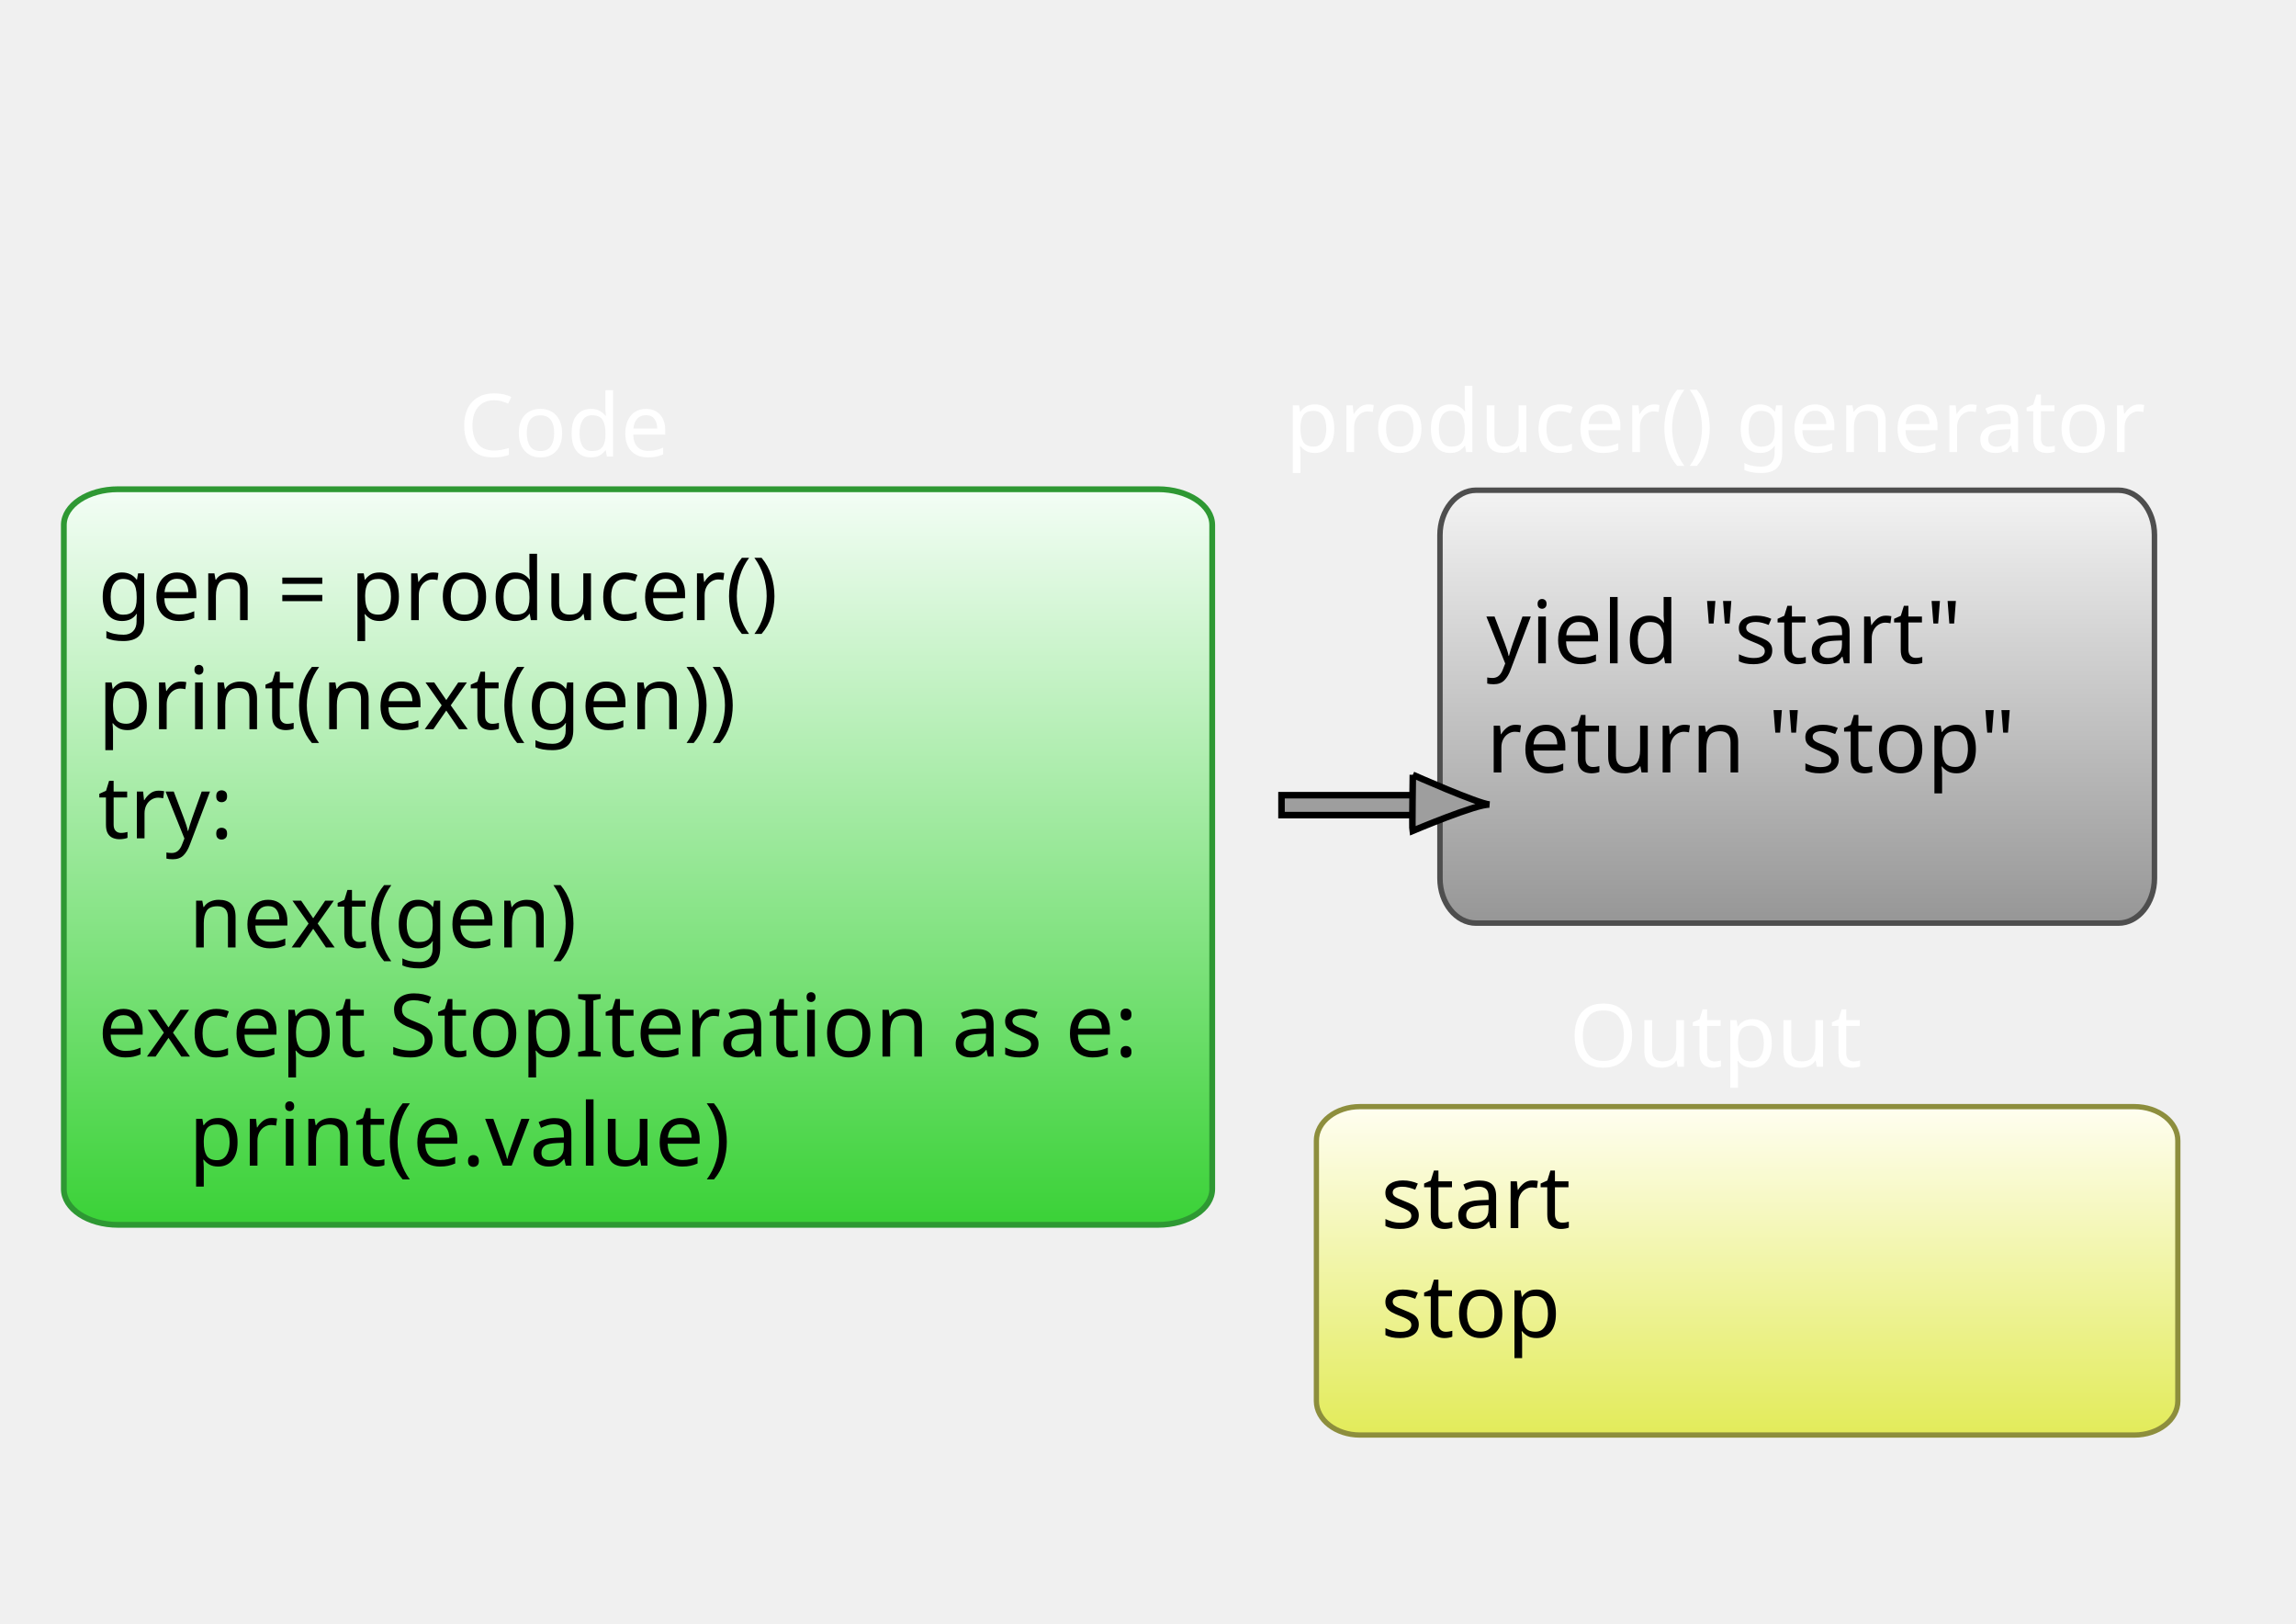
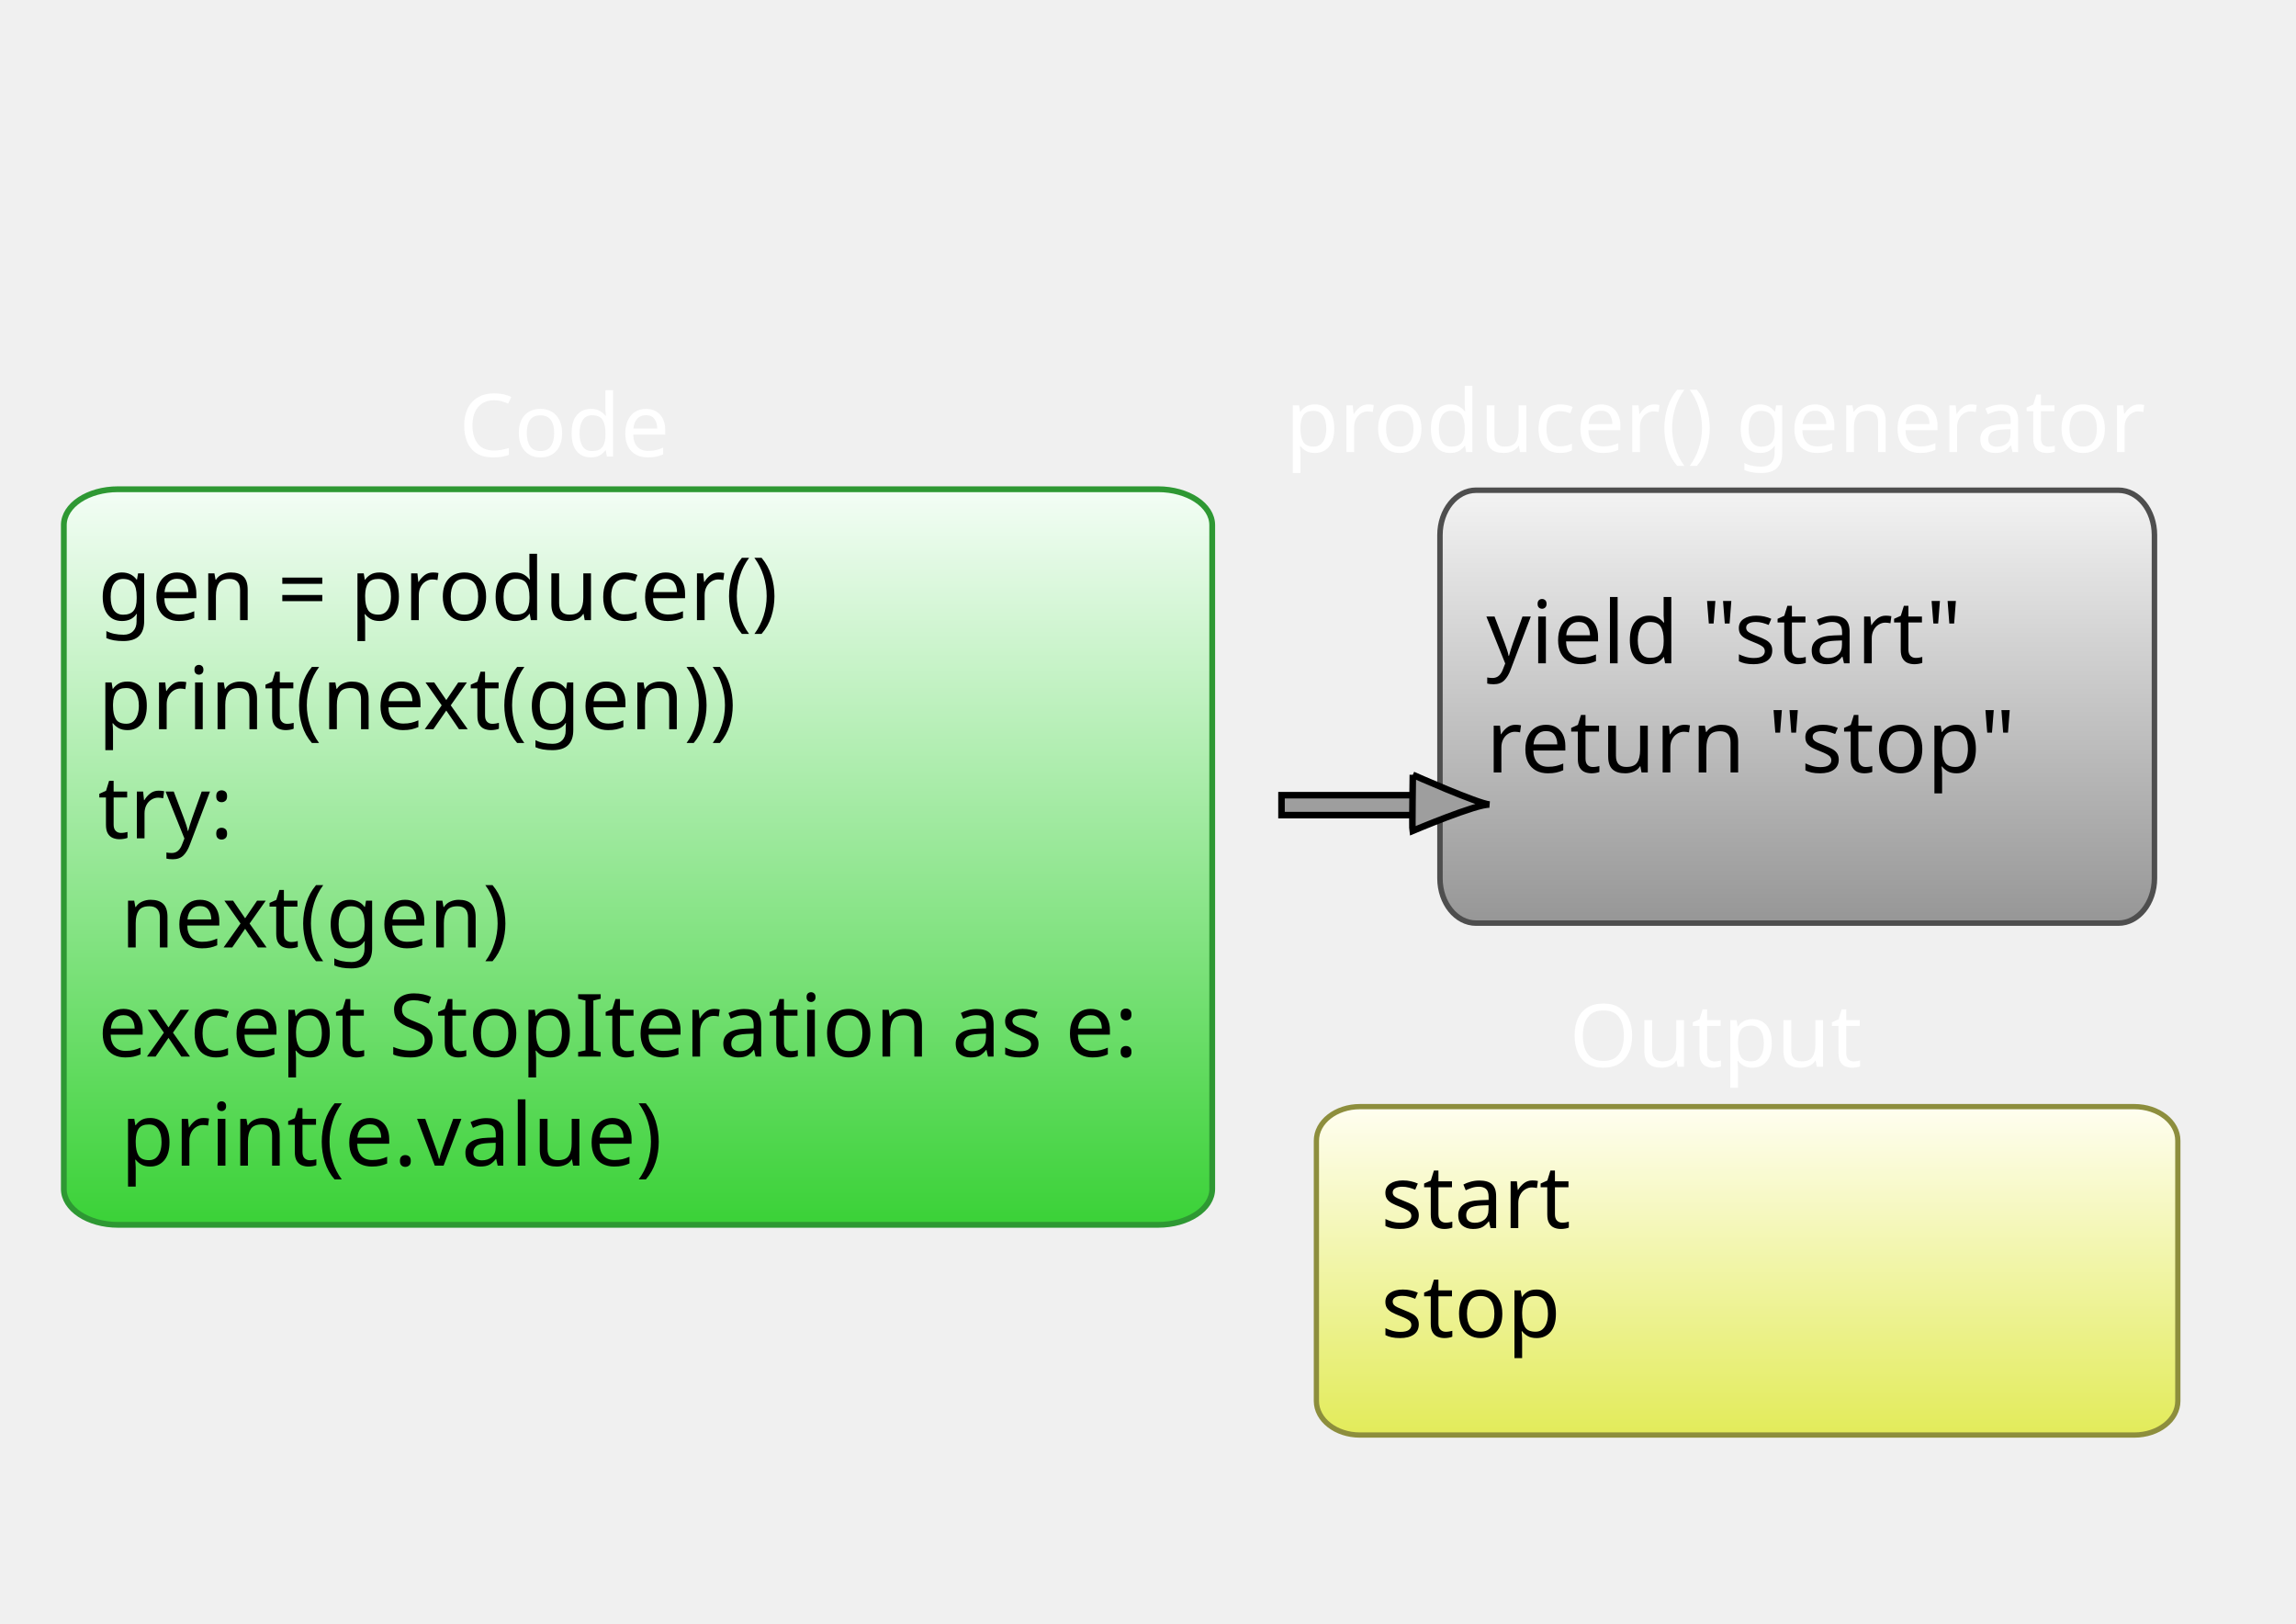
- <svg xmlns="http://www.w3.org/2000/svg" xmlns:xlink="http://www.w3.org/1999/xlink" version="1.1" id="svg2" height="744.094" width="1052.362">
+ <svg xmlns="http://www.w3.org/2000/svg" xmlns:xlink="http://www.w3.org/1999/xlink" id="svg2" width="1052.362" height="744.094" version="1.1">
  <defs id="defs4">
    <linearGradient id="linearGradient12126">
-       <stop id="stop12128" offset="0" style="stop-color:#ffe8e8;stop-opacity:1;" />
-       <stop id="stop12130" offset="1" style="stop-color:#cd6060;stop-opacity:1;" />
+       <stop id="stop12128" offset="0" stop-color="#ffe8e8" stop-opacity="1" />
+       <stop id="stop12130" offset="1" stop-color="#cd6060" stop-opacity="1" />
    </linearGradient>
-     <marker style="overflow:visible" id="DotL" refX="0" refY="0" orient="auto">
-       <path transform="matrix(0.8,0,0,0.8,5.92,0.8)" style="fill-rule:evenodd;stroke:#000000;stroke-width:1pt" d="m -2.5,-1 c 0,2.76 -2.24,5 -5,5 -2.76,0 -5,-2.24 -5,-5 0,-2.76 2.24,-5 5,-5 2.76,0 5,2.24 5,5 z" id="path3982" />
+     <marker id="DotL" orient="auto" overflow="visible" refX="0" refY="0">
+       <path id="path3982" fill-rule="evenodd" stroke="#000" stroke-width="1pt" d="m -2.5,-1 c 0,2.76 -2.24,5 -5,5 -2.76,0 -5,-2.24 -5,-5 0,-2.76 2.24,-5 5,-5 2.76,0 5,2.24 5,5 z" transform="matrix(0.8,0,0,0.8,5.92,0.8)" />
    </marker>
-     <marker style="overflow:visible" orient="auto" refY="0" refX="0" id="RazorWire">
-       <path d="m 0.023,-0.74 0,1.438 -7.781,2.313 18.437,0 -7.187,-2.313 0,-1.438 7.25,-2.156 -18.469,0 7.75,2.156 z" style="fill:#808080;fill-opacity:1;fill-rule:evenodd;stroke:#000000;stroke-width:0.1pt" transform="scale(0.8,0.8)" id="path4153" />
+     <marker id="RazorWire" orient="auto" overflow="visible" refX="0" refY="0">
+       <path id="path4153" fill="gray" fill-opacity="1" fill-rule="evenodd" stroke="#000" stroke-width=".1pt" d="m 0.023,-0.74 0,1.438 -7.781,2.313 18.437,0 -7.187,-2.313 0,-1.438 7.25,-2.156 -18.469,0 7.75,2.156 z" transform="scale(0.8,0.8)" />
    </marker>
-     <marker style="overflow:visible" id="Arrow2Lend" refX="0" refY="0" orient="auto">
-       <path transform="matrix(-1.1,0,0,-1.1,-1.1,0)" d="M 8.719,4.034 -2.207,0.016 8.719,-4.002 c -1.745,2.372 -1.735,5.617 -6e-7,8.035 z" style="fill-rule:evenodd;stroke-width:0.625;stroke-linejoin:round" id="path3942" />
+     <marker id="Arrow2Lend" orient="auto" overflow="visible" refX="0" refY="0">
+       <path id="path3942" fill-rule="evenodd" stroke-linejoin="round" stroke-width=".625" d="M 8.719,4.034 -2.207,0.016 8.719,-4.002 c -1.745,2.372 -1.735,5.617 -6e-7,8.035 z" transform="matrix(-1.1,0,0,-1.1,-1.1,0)" />
    </marker>
-     <marker style="overflow:visible" id="Arrow1Lend" refX="0" refY="0" orient="auto">
-       <path transform="matrix(-0.8,0,0,-0.8,-10,0)" style="fill-rule:evenodd;stroke:#000000;stroke-width:1pt" d="M 0,0 5,-5 -12.5,0 5,5 0,0 z" id="path3924" />
+     <marker id="Arrow1Lend" orient="auto" overflow="visible" refX="0" refY="0">
+       <path id="path3924" fill-rule="evenodd" stroke="#000" stroke-width="1pt" d="M 0,0 5,-5 -12.5,0 5,5 0,0 z" transform="matrix(-0.8,0,0,-0.8,-10,0)" />
    </marker>
    <linearGradient id="linearGradient3765">
-       <stop style="stop-color:#f2feff;stop-opacity:1;" offset="0" id="stop3767" />
-       <stop style="stop-color:#41b6ce;stop-opacity:1;" offset="1" id="stop3769" />
+       <stop id="stop3767" offset="0" stop-color="#f2feff" stop-opacity="1" />
+       <stop id="stop3769" offset="1" stop-color="#41b6ce" stop-opacity="1" />
    </linearGradient>
    <linearGradient id="linearGradient3755">
-       <stop id="stop3757" offset="0" style="stop-color:#b8f1f1;stop-opacity:1;" />
-       <stop id="stop3759" offset="1" style="stop-color:#5ac5da;stop-opacity:1;" />
+       <stop id="stop3757" offset="0" stop-color="#b8f1f1" stop-opacity="1" />
+       <stop id="stop3759" offset="1" stop-color="#5ac5da" stop-opacity="1" />
    </linearGradient>
-     <linearGradient gradientTransform="matrix(0.6143788,0,0,0.4866711,176.4746,449.7801)" gradientUnits="userSpaceOnUse" y2="552.362" x2="334.357" y1="172.362" x1="328.5" id="linearGradient3761" xlink:href="#linearGradient3765" />
-     <linearGradient gradientTransform="matrix(0.6143788,0,0,0.6431323,188.5043,-52.64542)" gradientUnits="userSpaceOnUse" y2="552.362" x2="334.357" y1="172.362" x1="328.5" id="linearGradient3761-8" xlink:href="#linearGradient3765-7" />
+     <linearGradient id="linearGradient3761" x1="328.5" x2="334.357" y1="172.362" y2="552.362" gradientTransform="matrix(0.6143788,0,0,0.4866711,176.4746,449.7801)" gradientUnits="userSpaceOnUse" xlink:href="#linearGradient3765" />
+     <linearGradient id="linearGradient3761-8" x1="328.5" x2="334.357" y1="172.362" y2="552.362" gradientTransform="matrix(0.6143788,0,0,0.6431323,188.5043,-52.64542)" gradientUnits="userSpaceOnUse" xlink:href="#linearGradient3765-7" />
    <linearGradient id="linearGradient3765-7">
-       <stop style="stop-color:#f2fdf4;stop-opacity:1;" offset="0" id="stop3767-4" />
-       <stop style="stop-color:#3cd239;stop-opacity:1;" offset="1" id="stop3769-3" />
+       <stop id="stop3767-4" offset="0" stop-color="#f2fdf4" stop-opacity="1" />
+       <stop id="stop3769-3" offset="1" stop-color="#3cd239" stop-opacity="1" />
    </linearGradient>
-     <linearGradient xlink:href="#linearGradient3765-7" id="linearGradient5906" gradientUnits="userSpaceOnUse" gradientTransform="matrix(1.04673,0,0,0.8804904,-60.46266,383.2202)" x1="328.5" y1="172.362" x2="328.5" y2="548.954" />
-     <marker style="overflow:visible" id="Arrow1Lend-4" refX="0" refY="0" orient="auto">
-       <path transform="matrix(-0.8,0,0,-0.8,-10,0)" style="fill-rule:evenodd;stroke:#000000;stroke-width:1pt" d="M 0,0 5,-5 -12.5,0 5,5 0,0 z" id="path3924-0" />
+     <linearGradient id="linearGradient5906" x1="328.5" x2="328.5" y1="172.362" y2="548.954" gradientTransform="matrix(1.04673,0,0,0.8804904,-60.46266,383.2202)" gradientUnits="userSpaceOnUse" xlink:href="#linearGradient3765-7" />
+     <marker id="Arrow1Lend-4" orient="auto" overflow="visible" refX="0" refY="0">
+       <path id="path3924-0" fill-rule="evenodd" stroke="#000" stroke-width="1pt" d="M 0,0 5,-5 -12.5,0 5,5 0,0 z" transform="matrix(-0.8,0,0,-0.8,-10,0)" />
    </marker>
-     <linearGradient gradientTransform="matrix(0.7427041,0,0,1.078099,195.1382,-30.84634)" gradientUnits="userSpaceOnUse" y2="707.26" x2="879.429" y1="523.279" x1="879.429" id="linearGradient12140" xlink:href="#linearGradient12126" />
-     <linearGradient gradientTransform="matrix(0.9957622,0,0,1.142415,-67.42616,-69.40973)" gradientUnits="userSpaceOnUse" y2="706.591" x2="883.507" y1="523.279" x1="879.429" id="linearGradient12140-4" xlink:href="#linearGradient12126-6" />
+     <linearGradient id="linearGradient12140" x1="879.429" x2="879.429" y1="523.279" y2="707.26" gradientTransform="matrix(0.7427041,0,0,1.078099,195.1382,-30.84634)" gradientUnits="userSpaceOnUse" xlink:href="#linearGradient12126" />
+     <linearGradient id="linearGradient12140-4" x1="879.429" x2="883.507" y1="523.279" y2="706.591" gradientTransform="matrix(0.9957622,0,0,1.142415,-67.42616,-69.40973)" gradientUnits="userSpaceOnUse" xlink:href="#linearGradient12126-6" />
    <linearGradient id="linearGradient12126-6">
-       <stop id="stop12128-6" offset="0" style="stop-color:#fffef0;stop-opacity:1;" />
-       <stop id="stop12130-1" offset="1" style="stop-color:#e2eb59;stop-opacity:1;" />
+       <stop id="stop12128-6" offset="0" stop-color="#fffef0" stop-opacity="1" />
+       <stop id="stop12130-1" offset="1" stop-color="#e2eb59" stop-opacity="1" />
    </linearGradient>
-     <linearGradient xlink:href="#linearGradient12126-6" id="linearGradient12157" gradientUnits="userSpaceOnUse" gradientTransform="matrix(0.8954408,0,0,0.8179006,42.90365,387.6943)" x1="879.429" y1="523.279" x2="879.429" y2="707.709" />
-     <linearGradient gradientTransform="matrix(0.7427041,0,0,1.078099,195.1382,-30.84634)" gradientUnits="userSpaceOnUse" y2="707.26" x2="879.429" y1="523.279" x1="879.429" id="linearGradient12140-890" xlink:href="#linearGradient12126-900" />
+     <linearGradient id="linearGradient12157" x1="879.429" x2="879.429" y1="523.279" y2="707.709" gradientTransform="matrix(0.8954408,0,0,0.8179006,42.90365,387.6943)" gradientUnits="userSpaceOnUse" xlink:href="#linearGradient12126-6" />
+     <linearGradient id="linearGradient12140-890" x1="879.429" x2="879.429" y1="523.279" y2="707.26" gradientTransform="matrix(0.7427041,0,0,1.078099,195.1382,-30.84634)" gradientUnits="userSpaceOnUse" xlink:href="#linearGradient12126-900" />
    <linearGradient id="linearGradient12126-900">
-       <stop id="stop13880" offset="0" style="stop-color:#f3f3f3;stop-opacity:1;" />
-       <stop id="stop13882" offset="1" style="stop-color:#969696;stop-opacity:1;" />
+       <stop id="stop13880" offset="0" stop-color="#f3f3f3" stop-opacity="1" />
+       <stop id="stop13882" offset="1" stop-color="#969696" stop-opacity="1" />
    </linearGradient>
  </defs>
-   <g transform="translate(0,-308.2677)" id="layer1">
-     <rect ry="16.412" rx="24.822" y="532.468" x="29.257" height="337.102" width="526.356" id="rect2985-0" style="fill:url(#linearGradient5906);fill-opacity:1;fill-rule:nonzero;stroke:#2e9833;stroke-width:2.661;stroke-linecap:butt;stroke-linejoin:round;stroke-miterlimit:4;stroke-opacity:1;stroke-dasharray:none" />
-     <text id="text3771-4" y="515.446" x="589.138" style="font-size:40px;font-style:normal;font-variant:normal;font-weight:normal;font-stretch:normal;line-height:125%;letter-spacing:0px;word-spacing:0px;fill:#ffffff;fill-opacity:1;stroke:none;font-family:Comfortaa;-inkscape-font-specification:Comfortaa" xml:space="preserve">
-       <tspan y="515.446" x="589.138" id="tspan3773-6">producer() generator</tspan>
+   <g id="layer1" transform="translate(0,-308.2677)">
+     <rect id="rect2985-0" width="526.356" height="337.102" x="29.257" y="532.468" fill="url(#linearGradient5906)" fill-opacity="1" fill-rule="nonzero" stroke="#2e9833" stroke-dasharray="none" stroke-linecap="butt" stroke-linejoin="round" stroke-miterlimit="4" stroke-opacity="1" stroke-width="2.661" rx="24.822" ry="16.412" />
+     <text font-stretch="normal" style="line-height:125%;-inkscape-font-specification:Comfortaa" id="text3771-4" x="589.138" y="515.446" fill="#fff" fill-opacity="1" stroke="none" font-family="Comfortaa" font-size="40" font-style="normal" font-variant="normal" font-weight="normal" letter-spacing="0" word-spacing="0" xml:space="preserve">
+       <tspan id="tspan3773-6" x="589.138" y="515.446">producer() generator</tspan>
    </text>
-     <rect ry="20.564" rx="16.551" y="532.922" x="660.003" height="198.385" width="327.482" id="rect11120-3" style="fill:url(#linearGradient12140-890);fill-opacity:1;fill-rule:nonzero;stroke:#4e4e4e;stroke-width:2.517;stroke-linecap:butt;stroke-linejoin:round;stroke-miterlimit:4;stroke-opacity:1;stroke-dasharray:none" />
-     <text id="text5865-6-8-9" y="517.485" x="210.318" style="font-size:40px;font-style:normal;font-weight:normal;line-height:125%;letter-spacing:0px;word-spacing:0px;fill:#ffffff;fill-opacity:1;stroke:none;font-family:Sans" xml:space="preserve">
-       <tspan id="tspan11114-1" style="font-style:normal;font-variant:normal;font-weight:normal;font-stretch:normal;fill:#ffffff;fill-opacity:1;font-family:Comfortaa;-inkscape-font-specification:Comfortaa" y="517.485" x="210.318">Code</tspan>
+     <rect id="rect11120-3" width="327.482" height="198.385" x="660.003" y="532.922" fill="url(#linearGradient12140-890)" fill-opacity="1" fill-rule="nonzero" stroke="#4e4e4e" stroke-dasharray="none" stroke-linecap="butt" stroke-linejoin="round" stroke-miterlimit="4" stroke-opacity="1" stroke-width="2.517" rx="16.551" ry="20.564" />
+     <text id="text5865-6-8-9" x="210.318" y="517.485" fill="#fff" fill-opacity="1" stroke="none" font-family="Sans" font-size="40" font-style="normal" font-weight="normal" letter-spacing="0" word-spacing="0" xml:space="preserve" style="line-height:125%">
+       <tspan font-family="Comfortaa" style="-inkscape-font-specification:Comfortaa" id="tspan11114-1" x="210.318" y="517.485" fill="#fff" fill-opacity="1" font-stretch="normal" font-style="normal" font-variant="normal" font-weight="normal">Code</tspan>
    </text>
-     <text id="text5865-6" y="592.455" x="44.879" style="font-size:40px;font-style:normal;font-weight:normal;line-height:125%;letter-spacing:0px;word-spacing:0px;fill:#000000;fill-opacity:1;stroke:none;font-family:Sans" xml:space="preserve">
-       <tspan id="tspan7773" style="font-style:normal;font-variant:normal;font-weight:normal;font-stretch:normal;fill:#000000;fill-opacity:1;font-family:Comfortaa;-inkscape-font-specification:Comfortaa" y="592.455" x="44.879">gen = producer()</tspan>
-       <tspan id="tspan3951" style="font-style:normal;font-variant:normal;font-weight:normal;font-stretch:normal;fill:#000000;fill-opacity:1;font-family:Comfortaa;-inkscape-font-specification:Comfortaa" y="642.455" x="44.879">print(next(gen))</tspan>
-       <tspan id="tspan3953" style="font-style:normal;font-variant:normal;font-weight:normal;font-stretch:normal;fill:#000000;fill-opacity:1;font-family:Comfortaa;-inkscape-font-specification:Comfortaa" y="692.455" x="44.879">try:</tspan>
-       <tspan id="tspan3963" style="font-style:normal;font-variant:normal;font-weight:normal;font-stretch:normal;fill:#000000;fill-opacity:1;font-family:Comfortaa;-inkscape-font-specification:Comfortaa" y="742.455" x="44.879">    next(gen)</tspan>
-       <tspan id="tspan3957" style="font-style:normal;font-variant:normal;font-weight:normal;font-stretch:normal;fill:#000000;fill-opacity:1;font-family:Comfortaa;-inkscape-font-specification:Comfortaa" y="792.455" x="44.879">except StopIteration as e:</tspan>
-       <tspan id="tspan3961" style="font-style:normal;font-variant:normal;font-weight:normal;font-stretch:normal;fill:#000000;fill-opacity:1;font-family:Comfortaa;-inkscape-font-specification:Comfortaa" y="842.455" x="44.879">    print(e.value)</tspan>
+     <text id="text5865-6" x="44.879" y="592.455" fill="#000" fill-opacity="1" stroke="none" font-family="Sans" font-size="40" font-style="normal" font-weight="normal" letter-spacing="0" word-spacing="0" xml:space="preserve" style="line-height:125%">
+       <tspan font-family="Comfortaa" style="-inkscape-font-specification:Comfortaa" id="tspan7773" x="44.879" y="592.455" fill="#000" fill-opacity="1" font-stretch="normal" font-style="normal" font-variant="normal" font-weight="normal">gen = producer()</tspan>
+       <tspan font-family="Comfortaa" style="-inkscape-font-specification:Comfortaa" id="tspan3951" x="44.879" y="642.455" fill="#000" fill-opacity="1" font-stretch="normal" font-style="normal" font-variant="normal" font-weight="normal">print(next(gen))</tspan>
+       <tspan font-family="Comfortaa" style="-inkscape-font-specification:Comfortaa" id="tspan3953" x="44.879" y="692.455" fill="#000" fill-opacity="1" font-stretch="normal" font-style="normal" font-variant="normal" font-weight="normal">try:</tspan>
+       <tspan font-family="Comfortaa" style="-inkscape-font-specification:Comfortaa" id="tspan3963" x="44.879" y="742.455" fill="#000" fill-opacity="1" font-stretch="normal" font-style="normal" font-variant="normal" font-weight="normal"> next(gen)</tspan>
+       <tspan font-family="Comfortaa" style="-inkscape-font-specification:Comfortaa" id="tspan3957" x="44.879" y="792.455" fill="#000" fill-opacity="1" font-stretch="normal" font-style="normal" font-variant="normal" font-weight="normal">except StopIteration as e:</tspan>
+       <tspan font-family="Comfortaa" style="-inkscape-font-specification:Comfortaa" id="tspan3961" x="44.879" y="842.455" fill="#000" fill-opacity="1" font-stretch="normal" font-style="normal" font-variant="normal" font-weight="normal"> print(e.value)</tspan>
    </text>
-     <rect ry="15.601" rx="19.954" y="815.398" x="603.368" height="150.505" width="394.828" id="rect11120-3-8" style="fill:url(#linearGradient12157);fill-opacity:1;fill-rule:nonzero;stroke:#8d8e3d;stroke-width:2.407;stroke-linecap:butt;stroke-linejoin:round;stroke-miterlimit:4;stroke-opacity:1;stroke-dasharray:none" />
-     <text id="text5865-6-8-9-4" y="797.167" x="719.28" style="font-size:40px;font-style:normal;font-weight:normal;line-height:125%;letter-spacing:0px;word-spacing:0px;fill:#ffffff;fill-opacity:1;stroke:none;font-family:Sans" xml:space="preserve">
-       <tspan id="tspan11114-1-1" style="font-style:normal;font-variant:normal;font-weight:normal;font-stretch:normal;fill:#ffffff;fill-opacity:1;font-family:Comfortaa;-inkscape-font-specification:Comfortaa" y="797.167" x="719.28">Output</tspan>
+     <rect id="rect11120-3-8" width="394.828" height="150.505" x="603.368" y="815.398" fill="url(#linearGradient12157)" fill-opacity="1" fill-rule="nonzero" stroke="#8d8e3d" stroke-dasharray="none" stroke-linecap="butt" stroke-linejoin="round" stroke-miterlimit="4" stroke-opacity="1" stroke-width="2.407" rx="19.954" ry="15.601" />
+     <text id="text5865-6-8-9-4" x="719.28" y="797.167" fill="#fff" fill-opacity="1" stroke="none" font-family="Sans" font-size="40" font-style="normal" font-weight="normal" letter-spacing="0" word-spacing="0" xml:space="preserve" style="line-height:125%">
+       <tspan font-family="Comfortaa" style="-inkscape-font-specification:Comfortaa" id="tspan11114-1-1" x="719.28" y="797.167" fill="#fff" fill-opacity="1" font-stretch="normal" font-style="normal" font-variant="normal" font-weight="normal">Output</tspan>
    </text>
-     <text id="text5865-6-7" y="871.065" x="632.939" style="font-size:40px;font-style:normal;font-weight:normal;line-height:125%;letter-spacing:0px;word-spacing:0px;fill:#000000;fill-opacity:1;stroke:none;font-family:Sans" xml:space="preserve">
-       <tspan id="tspan3967" style="font-style:normal;font-variant:normal;font-weight:normal;font-stretch:normal;fill:#000000;fill-opacity:1;font-family:Comfortaa;-inkscape-font-specification:Comfortaa" y="871.065" x="632.939">start</tspan>
-       <tspan id="tspan3973" style="font-style:normal;font-variant:normal;font-weight:normal;font-stretch:normal;fill:#000000;fill-opacity:1;font-family:Comfortaa;-inkscape-font-specification:Comfortaa" y="921.065" x="632.939">stop</tspan>
+     <text id="text5865-6-7" x="632.939" y="871.065" fill="#000" fill-opacity="1" stroke="none" font-family="Sans" font-size="40" font-style="normal" font-weight="normal" letter-spacing="0" word-spacing="0" xml:space="preserve" style="line-height:125%">
+       <tspan font-family="Comfortaa" style="-inkscape-font-specification:Comfortaa" id="tspan3967" x="632.939" y="871.065" fill="#000" fill-opacity="1" font-stretch="normal" font-style="normal" font-variant="normal" font-weight="normal">start</tspan>
+       <tspan font-family="Comfortaa" style="-inkscape-font-specification:Comfortaa" id="tspan3973" x="632.939" y="921.065" fill="#000" fill-opacity="1" font-stretch="normal" font-style="normal" font-variant="normal" font-weight="normal">stop</tspan>
    </text>
-     <text id="text12274" y="612.247" x="681.228" style="font-size:40px;font-style:normal;font-variant:normal;font-weight:normal;font-stretch:normal;line-height:125%;letter-spacing:0px;word-spacing:0px;fill:#000000;fill-opacity:1;stroke:none;font-family:Comfortaa;-inkscape-font-specification:Comfortaa" xml:space="preserve">
-       <tspan id="tspan3147" y="612.247" x="681.228">yield "start"</tspan>
-       <tspan id="tspan3149" y="662.247" x="681.228">return "stop"</tspan>
+     <text font-stretch="normal" style="line-height:125%;-inkscape-font-specification:Comfortaa" id="text12274" x="681.228" y="612.247" fill="#000" fill-opacity="1" stroke="none" font-family="Comfortaa" font-size="40" font-style="normal" font-variant="normal" font-weight="normal" letter-spacing="0" word-spacing="0" xml:space="preserve">
+       <tspan id="tspan3147" x="681.228" y="612.247">yield "start"</tspan>
+       <tspan id="tspan3149" x="681.228" y="662.247">return "stop"</tspan>
    </text>
-     <rect ry="0" rx="0" y="672.677" x="587.372" height="9.131" width="72.387" id="rect12135" style="fill:#9e9e9e;fill-opacity:1;stroke:#000000;stroke-width:3;stroke-miterlimit:4;stroke-opacity:1;stroke-dasharray:none" />
-     <path id="path7308-2" d="m 647.56,663.328 c 0,0 29.705,13.182 35.206,13.65 -5.698,-0.468 -35.335,12.068 -35.335,12.068 -0.21,-1.185 0.129,-25.719 0.129,-25.719 z" style="fill:#9e9e9e;fill-opacity:1;fill-rule:nonzero;stroke:#000000;stroke-width:3;stroke-miterlimit:4;stroke-opacity:1;stroke-dasharray:none" />
+     <rect id="rect12135" width="72.387" height="9.131" x="587.372" y="672.677" fill="#9e9e9e" fill-opacity="1" stroke="#000" stroke-dasharray="none" stroke-miterlimit="4" stroke-opacity="1" stroke-width="3" rx="0" ry="0" />
+     <path id="path7308-2" fill="#9e9e9e" fill-opacity="1" fill-rule="nonzero" stroke="#000" stroke-dasharray="none" stroke-miterlimit="4" stroke-opacity="1" stroke-width="3" d="m 647.56,663.328 c 0,0 29.705,13.182 35.206,13.65 -5.698,-0.468 -35.335,12.068 -35.335,12.068 -0.21,-1.185 0.129,-25.719 0.129,-25.719 z" />
  </g>
</svg>
